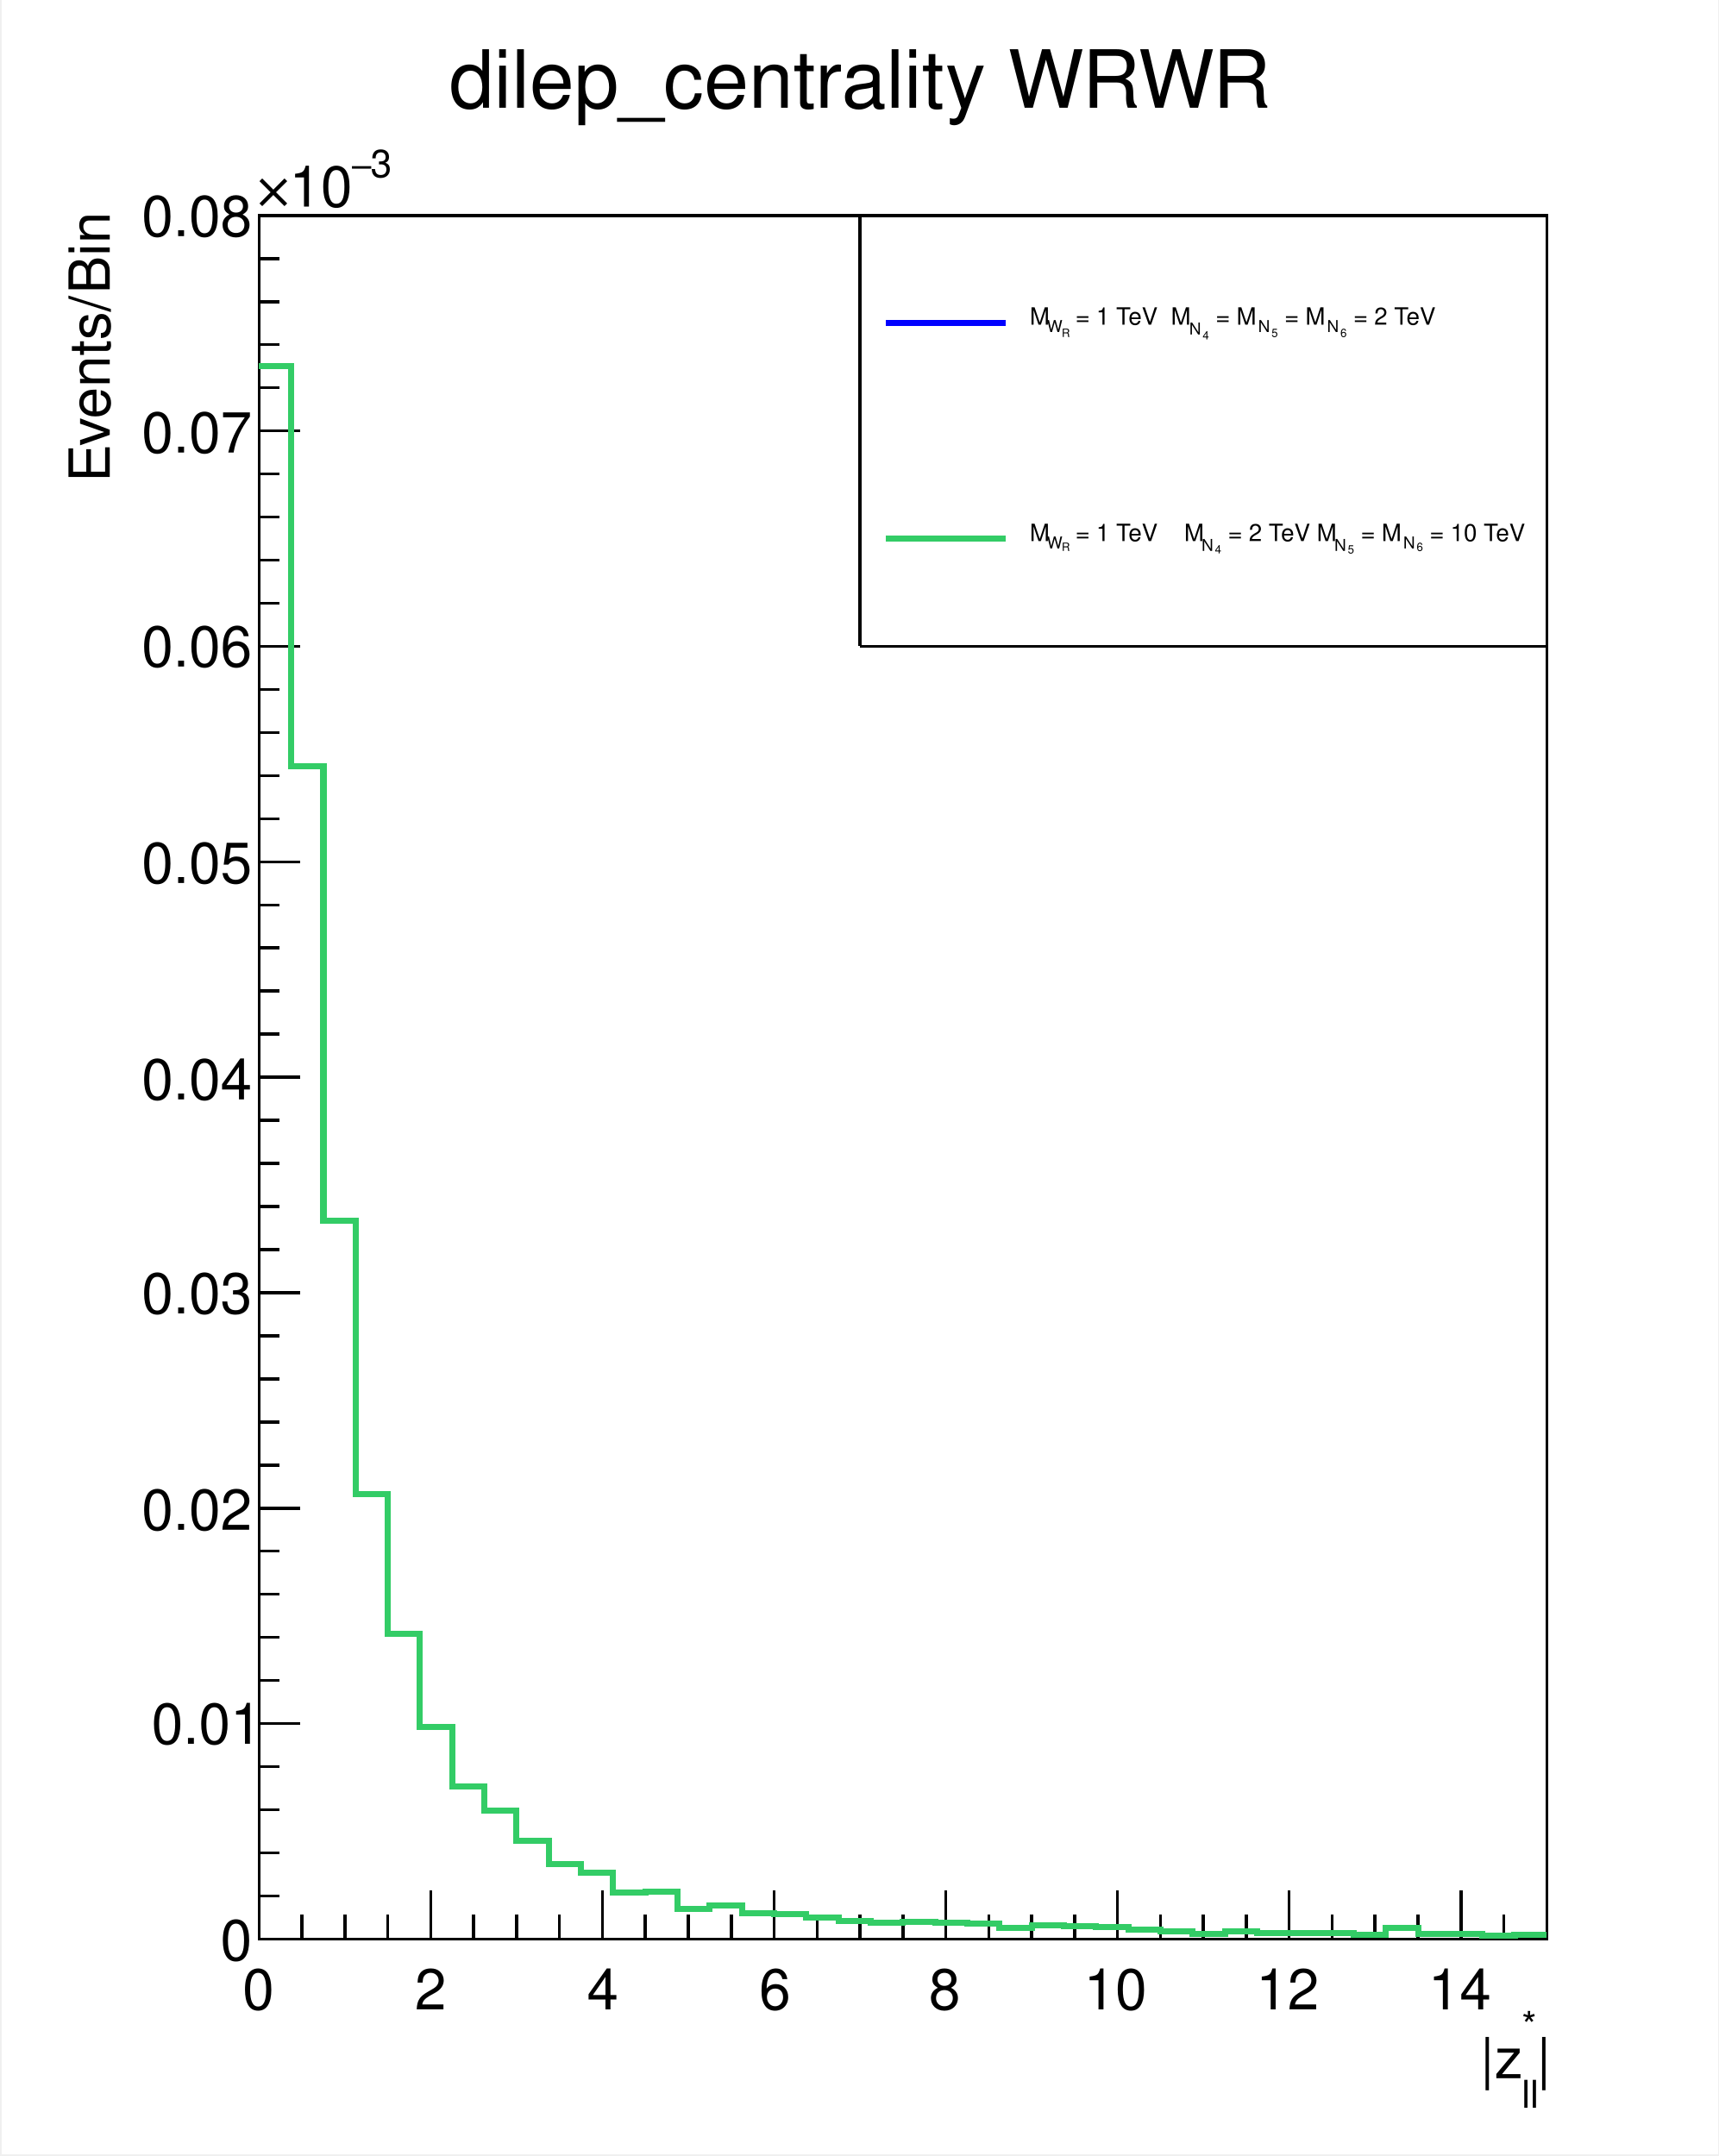
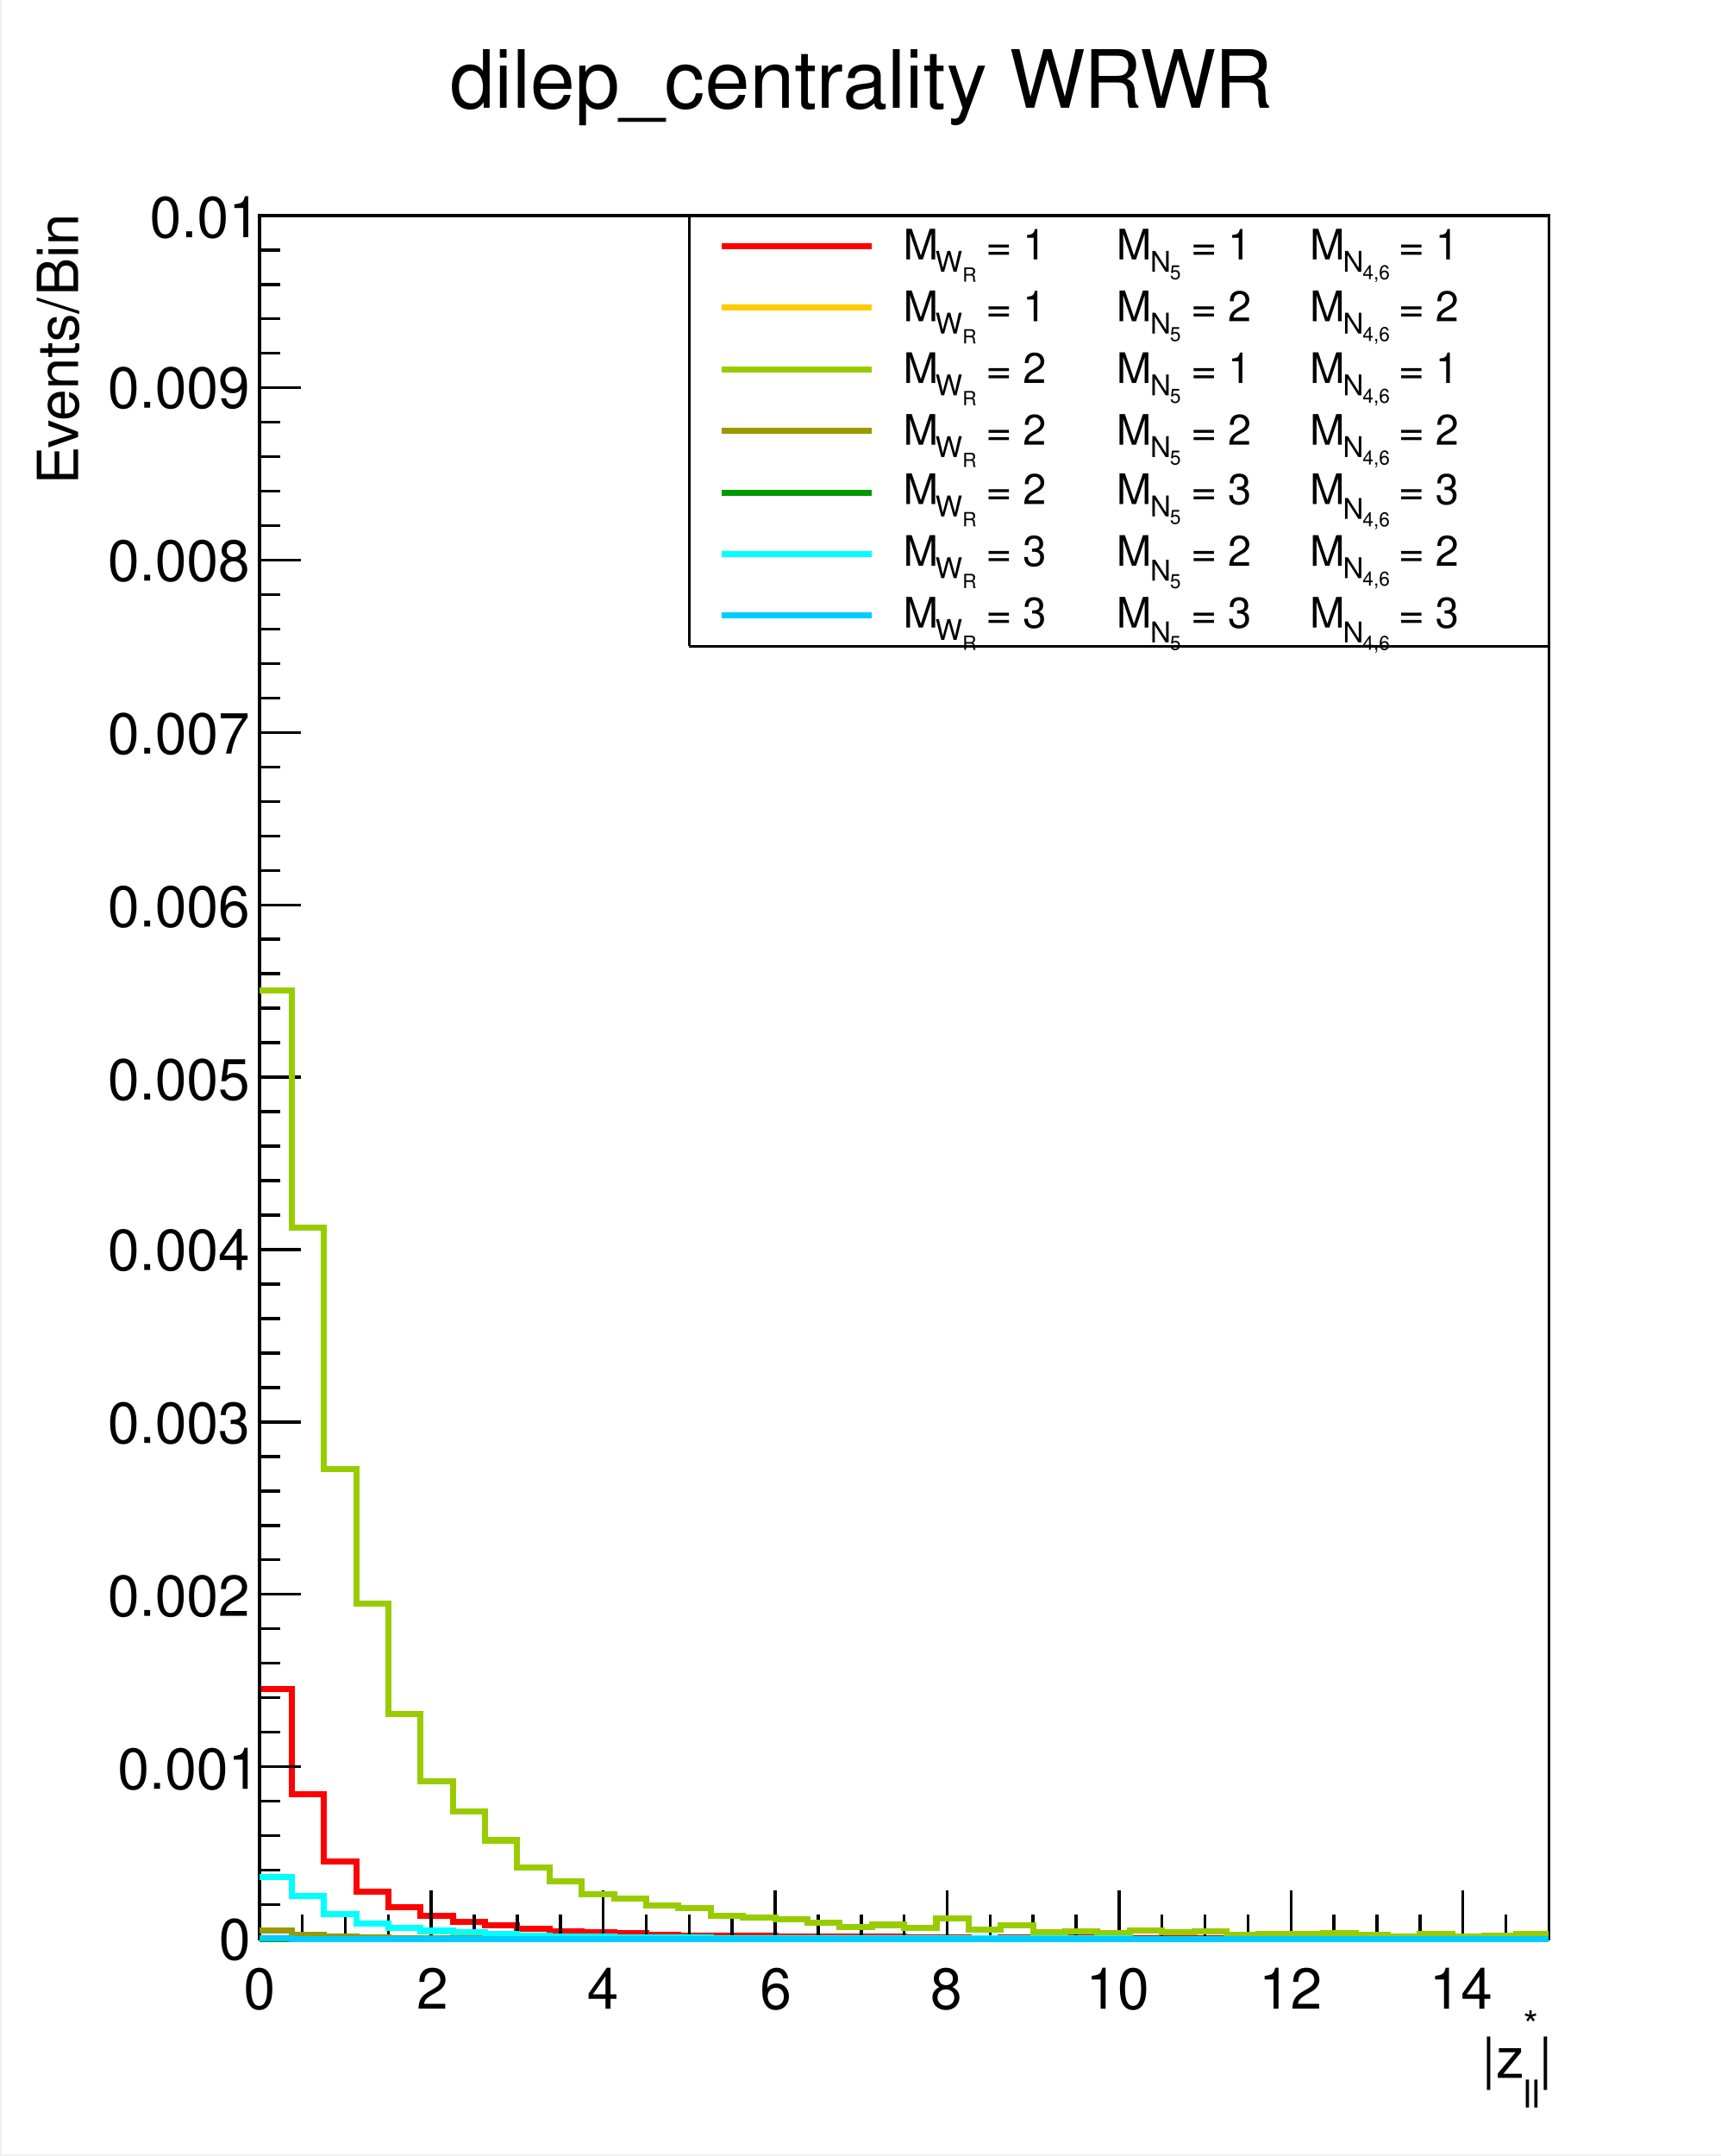
- <svg xmlns="http://www.w3.org/2000/svg" width="567.429" height="712.004" viewBox="0 0 567.429 712.004" shape-rendering="crispEdges">
+ <svg xmlns="http://www.w3.org/2000/svg" width="567.429" height="710.791" viewBox="0 0 567.429 710.791" shape-rendering="crispEdges">
  <defs>
</defs>
-   <rect x="0.5" y="0" width="566.929" height="711.504" fill="white" />
-   <rect x="85.539" y="71.15" width="425.197" height="569.203" fill="white" />
-   <rect x="85.539" y="71.15" width="425.197" height="569.203" fill="none" stroke="black" />
-   <rect x="85.539" y="71.15" width="425.197" height="569.203" fill="white" />
-   <rect x="85.539" y="71.15" width="425.197" height="569.203" fill="none" stroke="black" />
-   <path d="M85.539,121.008h 10.63v 132.156h 10.63v 149.861h 10.63v 90.415h 10.63v 46.238h 10.63v 30.504h 10.63v 19.854h 10.63v 8.004h 10.63v 9.797h 10.63v 7.845h 10.63v 2.681h 10.63v 6.529h 10.63v -0.279h  10.63v 5.8h 10.63v -1.021h 10.63v 2.532h 10.63v 0.129h 10.63v 1.22h 10.63v 1.052h 10.63v 0.591h 10.63v -0.173h 10.63v 0.214h 10.63v 0.16h 10.63v 1.479h 10.63v -0.913h 10.63v 0.491h  10.63v 0.234h 10.63v 0.975h 10.63v 0.318h 10.63v 0.934h 10.63v -0.759h 10.63v 0.435h 10.63v 0.172h 10.63v -0.031h 10.63v 0.587h 10.63v -2.262h 10.63v 1.858h 10.63v 0.029h 10.63v 0.568h  10.63v -0.22h 10.63" fill="none" stroke="#0000ff" stroke-width="2" />
-   <path d="M85.539,640.354h 425.197" fill="none" stroke="black" />
-   <path d="M85.539,624.345v 16.009" fill="none" stroke="black" />
-   <path d="M99.713,632.349v 8.004" fill="none" stroke="black" />
-   <path d="M113.886,632.349v 8.004" fill="none" stroke="black" />
-   <path d="M128.059,632.349v 8.004" fill="none" stroke="black" />
-   <path d="M142.232,624.345v 16.009" fill="none" stroke="black" />
-   <path d="M156.406,632.349v 8.004" fill="none" stroke="black" />
-   <path d="M170.579,632.349v 8.004" fill="none" stroke="black" />
-   <path d="M184.752,632.349v 8.004" fill="none" stroke="black" />
-   <path d="M198.925,624.345v 16.009" fill="none" stroke="black" />
-   <path d="M213.098,632.349v 8.004" fill="none" stroke="black" />
-   <path d="M227.272,632.349v 8.004" fill="none" stroke="black" />
-   <path d="M241.445,632.349v 8.004" fill="none" stroke="black" />
-   <path d="M255.618,624.345v 16.009" fill="none" stroke="black" />
-   <path d="M269.791,632.349v 8.004" fill="none" stroke="black" />
-   <path d="M283.965,632.349v 8.004" fill="none" stroke="black" />
-   <path d="M298.138,632.349v 8.004" fill="none" stroke="black" />
-   <path d="M312.311,624.345v 16.009" fill="none" stroke="black" />
-   <path d="M326.484,632.349v 8.004" fill="none" stroke="black" />
-   <path d="M340.657,632.349v 8.004" fill="none" stroke="black" />
-   <path d="M354.831,632.349v 8.004" fill="none" stroke="black" />
-   <path d="M369.004,624.345v 16.009" fill="none" stroke="black" />
-   <path d="M383.177,632.349v 8.004" fill="none" stroke="black" />
-   <path d="M397.35,632.349v 8.004" fill="none" stroke="black" />
-   <path d="M411.524,632.349v 8.004" fill="none" stroke="black" />
-   <path d="M425.697,624.345v 16.009" fill="none" stroke="black" />
-   <path d="M439.87,632.349v 8.004" fill="none" stroke="black" />
-   <path d="M454.043,632.349v 8.004" fill="none" stroke="black" />
-   <path d="M468.217,632.349v 8.004" fill="none" stroke="black" />
-   <path d="M482.39,624.345v 16.009" fill="none" stroke="black" />
-   <path d="M482.39,624.345v 16.009" fill="none" stroke="black" />
-   <path d="M496.563,632.349v 8.004" fill="none" stroke="black" />
-   <path d="M510.736,632.349v 8.004" fill="none" stroke="black" />
-   <text xml:space="preserve" x="80.097" y="663.583" fill="black" font-size="18.704" font-family="Helvetica">0</text>
-   <text xml:space="preserve" x="136.953" y="663.583" fill="black" font-size="18.704" font-family="Helvetica">2</text>
-   <text xml:space="preserve" x="193.808" y="663.583" fill="black" font-size="18.704" font-family="Helvetica">4</text>
-   <text xml:space="preserve" x="250.664" y="663.583" fill="black" font-size="18.704" font-family="Helvetica">6</text>
-   <text xml:space="preserve" x="306.707" y="663.583" fill="black" font-size="18.704" font-family="Helvetica">8</text>
-   <text xml:space="preserve" x="357.877" y="663.583" fill="black" font-size="18.704" font-family="Helvetica">10</text>
-   <text xml:space="preserve" x="414.732" y="663.583" fill="black" font-size="18.704" font-family="Helvetica">12</text>
-   <text xml:space="preserve" x="471.587" y="663.583" fill="black" font-size="18.704" font-family="Helvetica">14</text>
-   <text xml:space="preserve" x="507.325" y="686.325" fill="black" font-size="18.704" font-family="Helvetica">|</text>
-   <text xml:space="preserve" x="502.452" y="673.33" fill="black" font-size="12.636" font-family="Helvetica">*</text>
-   <text xml:space="preserve" x="502.452" y="696.072" fill="black" font-size="12.636" font-family="Helvetica">ll</text>
-   <text xml:space="preserve" x="488.644" y="686.325" fill="black" font-size="18.704" font-family="Helvetica">|z</text>
-   <path d="M85.539,640.354v -569.203" fill="none" stroke="black" />
-   <path d="M99.146,640.354h -13.606" fill="none" stroke="black" />
-   <path d="M92.343,626.124h -6.803" fill="none" stroke="black" />
-   <path d="M92.343,611.894h -6.803" fill="none" stroke="black" />
-   <path d="M92.343,597.664h -6.803" fill="none" stroke="black" />
-   <path d="M92.343,583.433h -6.803" fill="none" stroke="black" />
-   <path d="M99.146,569.203h -13.606" fill="none" stroke="black" />
-   <path d="M92.343,554.973h -6.803" fill="none" stroke="black" />
-   <path d="M92.343,540.743h -6.803" fill="none" stroke="black" />
-   <path d="M92.343,526.513h -6.803" fill="none" stroke="black" />
-   <path d="M92.343,512.283h -6.803" fill="none" stroke="black" />
-   <path d="M99.146,498.053h -13.606" fill="none" stroke="black" />
-   <path d="M92.343,483.823h -6.803" fill="none" stroke="black" />
-   <path d="M92.343,469.593h -6.803" fill="none" stroke="black" />
-   <path d="M92.343,455.363h -6.803" fill="none" stroke="black" />
-   <path d="M92.343,441.133h -6.803" fill="none" stroke="black" />
-   <path d="M99.146,426.902h -13.606" fill="none" stroke="black" />
-   <path d="M92.343,412.672h -6.803" fill="none" stroke="black" />
-   <path d="M92.343,398.442h -6.803" fill="none" stroke="black" />
-   <path d="M92.343,384.212h -6.803" fill="none" stroke="black" />
-   <path d="M92.343,369.982h -6.803" fill="none" stroke="black" />
-   <path d="M99.146,355.752h -13.606" fill="none" stroke="black" />
-   <path d="M92.343,341.522h -6.803" fill="none" stroke="black" />
-   <path d="M92.343,327.292h -6.803" fill="none" stroke="black" />
-   <path d="M92.343,313.062h -6.803" fill="none" stroke="black" />
-   <path d="M92.343,298.832h -6.803" fill="none" stroke="black" />
-   <path d="M99.146,284.602h -13.606" fill="none" stroke="black" />
-   <path d="M92.343,270.372h -6.803" fill="none" stroke="black" />
-   <path d="M92.343,256.142h -6.803" fill="none" stroke="black" />
-   <path d="M92.343,241.911h -6.803" fill="none" stroke="black" />
-   <path d="M92.343,227.681h -6.803" fill="none" stroke="black" />
-   <path d="M99.146,213.451h -13.606" fill="none" stroke="black" />
-   <path d="M92.343,199.221h -6.803" fill="none" stroke="black" />
-   <path d="M92.343,184.991h -6.803" fill="none" stroke="black" />
-   <path d="M92.343,170.761h -6.803" fill="none" stroke="black" />
-   <path d="M92.343,156.531h -6.803" fill="none" stroke="black" />
-   <path d="M99.146,142.301h -13.606" fill="none" stroke="black" />
-   <path d="M92.343,128.071h -6.803" fill="none" stroke="black" />
-   <path d="M92.343,113.841h -6.803" fill="none" stroke="black" />
-   <path d="M92.343,99.611h -6.803" fill="none" stroke="black" />
-   <path d="M92.343,85.38h -6.803" fill="none" stroke="black" />
-   <path d="M99.146,71.15h -13.606" fill="none" stroke="black" />
-   <path d="M99.146,71.15h -13.606" fill="none" stroke="black" />
-   <text xml:space="preserve" x="72.787" y="647.339" fill="black" font-size="18.704" font-family="Helvetica">0</text>
-   <text xml:space="preserve" x="50.045" y="575.864" fill="black" font-size="18.704" font-family="Helvetica">0.01</text>
-   <text xml:space="preserve" x="46.797" y="505.2" fill="black" font-size="18.704" font-family="Helvetica">0.02</text>
-   <text xml:space="preserve" x="46.797" y="433.725" fill="black" font-size="18.704" font-family="Helvetica">0.03</text>
-   <text xml:space="preserve" x="46.797" y="363.062" fill="black" font-size="18.704" font-family="Helvetica">0.04</text>
-   <text xml:space="preserve" x="46.797" y="291.587" fill="black" font-size="18.704" font-family="Helvetica">0.05</text>
-   <text xml:space="preserve" x="46.797" y="220.111" fill="black" font-size="18.704" font-family="Helvetica">0.06</text>
-   <text xml:space="preserve" x="46.797" y="149.448" fill="black" font-size="18.704" font-family="Helvetica">0.07</text>
-   <text xml:space="preserve" x="46.797" y="77.973" fill="black" font-size="18.704" font-family="Helvetica">0.08</text>
-   <text xml:space="preserve" x="122.333" y="58.48" fill="black" font-size="12.636" font-family="Helvetica">3</text>
-   <text xml:space="preserve" x="115.835" y="58.48" fill="black" font-size="12.636" font-family="Times">−</text>
-   <text xml:space="preserve" x="95.53" y="68.226" fill="black" font-size="18.704" font-family="Helvetica">10</text>
-   <text xml:space="preserve" x="84.971" y="68.226" fill="black" font-size="18.704" font-family="Times">×</text>
-   <g transform="rotate(-90,36.2377,159.195)">
-     <text xml:space="preserve" x="36.238" y="159.195" fill="black" font-size="18.704" font-family="Helvetica">Events/Bin</text>
+   <rect x="0.5" y="0" width="566.929" height="710.291" fill="white" />
+   <rect x="85.539" y="71.029" width="425.197" height="568.232" fill="white" />
+   <rect x="85.539" y="71.029" width="425.197" height="568.232" fill="none" stroke="black" />
+   <rect x="85.539" y="71.029" width="425.197" height="568.232" fill="white" />
+   <rect x="85.539" y="71.029" width="425.197" height="568.232" fill="none" stroke="black" />
+   <path d="M85.539,556.734h 10.63v 34.85h 10.63v 22.095h 10.63v 10.008h 10.63v 5.136h 10.63v 2.651h 10.63v 2.126h 10.63v 1.266h 10.63v 1.003h 10.63v 0.788h 10.63v 0.43h 10.63v 0.239h 10.63v 0.478h  10.63v 0.406h 10.63v -0.048h 10.63v 0.024h 10.63v 0.191h 21.26v 0.072h 10.63v -0.072h 10.63v 0.263h 10.63v 0.048h 10.63v 0.287h 10.63v -0.119h 10.63v -0.167h 10.63v 0.143h 10.63v  0.048h 10.63v 0.096h 10.63v -0.072h 10.63v 0.048h 10.63v 0.119h 10.63v -0.072h 21.26v 0.072h 10.63v 0.096h 10.63v -0.143h 10.63v 0.048h 10.63v -0.024h 10.63v 0.048h 10.63v  0.024h 10.63" fill="none" stroke="#ff0000" stroke-width="2" />
+   <path d="M85.539,639.261h 425.197" fill="none" stroke="black" />
+   <path d="M85.539,623.28v 15.982" fill="none" stroke="black" />
+   <path d="M99.713,631.271v 7.991" fill="none" stroke="black" />
+   <path d="M113.886,631.271v 7.991" fill="none" stroke="black" />
+   <path d="M128.059,631.271v 7.991" fill="none" stroke="black" />
+   <path d="M142.232,623.28v 15.982" fill="none" stroke="black" />
+   <path d="M156.406,631.271v 7.991" fill="none" stroke="black" />
+   <path d="M170.579,631.271v 7.991" fill="none" stroke="black" />
+   <path d="M184.752,631.271v 7.991" fill="none" stroke="black" />
+   <path d="M198.925,623.28v 15.982" fill="none" stroke="black" />
+   <path d="M213.098,631.271v 7.991" fill="none" stroke="black" />
+   <path d="M227.272,631.271v 7.991" fill="none" stroke="black" />
+   <path d="M241.445,631.271v 7.991" fill="none" stroke="black" />
+   <path d="M255.618,623.28v 15.982" fill="none" stroke="black" />
+   <path d="M269.791,631.271v 7.991" fill="none" stroke="black" />
+   <path d="M283.965,631.271v 7.991" fill="none" stroke="black" />
+   <path d="M298.138,631.271v 7.991" fill="none" stroke="black" />
+   <path d="M312.311,623.28v 15.982" fill="none" stroke="black" />
+   <path d="M326.484,631.271v 7.991" fill="none" stroke="black" />
+   <path d="M340.657,631.271v 7.991" fill="none" stroke="black" />
+   <path d="M354.831,631.271v 7.991" fill="none" stroke="black" />
+   <path d="M369.004,623.28v 15.982" fill="none" stroke="black" />
+   <path d="M383.177,631.271v 7.991" fill="none" stroke="black" />
+   <path d="M397.35,631.271v 7.991" fill="none" stroke="black" />
+   <path d="M411.524,631.271v 7.991" fill="none" stroke="black" />
+   <path d="M425.697,623.28v 15.982" fill="none" stroke="black" />
+   <path d="M439.87,631.271v 7.991" fill="none" stroke="black" />
+   <path d="M454.043,631.271v 7.991" fill="none" stroke="black" />
+   <path d="M468.217,631.271v 7.991" fill="none" stroke="black" />
+   <path d="M482.39,623.28v 15.982" fill="none" stroke="black" />
+   <path d="M482.39,623.28v 15.982" fill="none" stroke="black" />
+   <path d="M496.563,631.271v 7.991" fill="none" stroke="black" />
+   <path d="M510.736,631.271v 7.991" fill="none" stroke="black" />
+   <text xml:space="preserve" x="80.326" y="662.232" fill="black" font-size="18.704" font-family="Helvetica">0</text>
+   <text xml:space="preserve" x="137.345" y="662.232" fill="black" font-size="18.704" font-family="Helvetica">2</text>
+   <text xml:space="preserve" x="193.549" y="662.232" fill="black" font-size="18.704" font-family="Helvetica">4</text>
+   <text xml:space="preserve" x="250.568" y="662.232" fill="black" font-size="18.704" font-family="Helvetica">6</text>
+   <text xml:space="preserve" x="306.772" y="662.232" fill="black" font-size="18.704" font-family="Helvetica">8</text>
+   <text xml:space="preserve" x="358.089" y="662.232" fill="black" font-size="18.704" font-family="Helvetica">10</text>
+   <text xml:space="preserve" x="415.108" y="662.232" fill="black" font-size="18.704" font-family="Helvetica">12</text>
+   <text xml:space="preserve" x="471.312" y="662.232" fill="black" font-size="18.704" font-family="Helvetica">14</text>
+   <text xml:space="preserve" x="507.152" y="685.039" fill="black" font-size="18.704" font-family="Helvetica">|</text>
+   <text xml:space="preserve" x="502.265" y="672.006" fill="black" font-size="12.636" font-family="Helvetica">*</text>
+   <text xml:space="preserve" x="502.265" y="694.814" fill="black" font-size="12.636" font-family="Helvetica">ll</text>
+   <text xml:space="preserve" x="488.417" y="685.039" fill="black" font-size="18.704" font-family="Helvetica">|z</text>
+   <path d="M85.539,639.261v -568.232" fill="none" stroke="black" />
+   <path d="M99.146,639.261h -13.606" fill="none" stroke="black" />
+   <path d="M92.343,627.897h -6.803" fill="none" stroke="black" />
+   <path d="M92.343,616.532h -6.803" fill="none" stroke="black" />
+   <path d="M92.343,605.167h -6.803" fill="none" stroke="black" />
+   <path d="M92.343,593.803h -6.803" fill="none" stroke="black" />
+   <path d="M99.146,582.438h -13.606" fill="none" stroke="black" />
+   <path d="M92.343,571.074h -6.803" fill="none" stroke="black" />
+   <path d="M92.343,559.709h -6.803" fill="none" stroke="black" />
+   <path d="M92.343,548.344h -6.803" fill="none" stroke="black" />
+   <path d="M92.343,536.98h -6.803" fill="none" stroke="black" />
+   <path d="M99.146,525.615h -13.606" fill="none" stroke="black" />
+   <path d="M92.343,514.25h -6.803" fill="none" stroke="black" />
+   <path d="M92.343,502.886h -6.803" fill="none" stroke="black" />
+   <path d="M92.343,491.521h -6.803" fill="none" stroke="black" />
+   <path d="M92.343,480.156h -6.803" fill="none" stroke="black" />
+   <path d="M99.146,468.792h -13.606" fill="none" stroke="black" />
+   <path d="M92.343,457.427h -6.803" fill="none" stroke="black" />
+   <path d="M92.343,446.062h -6.803" fill="none" stroke="black" />
+   <path d="M92.343,434.698h -6.803" fill="none" stroke="black" />
+   <path d="M92.343,423.333h -6.803" fill="none" stroke="black" />
+   <path d="M99.146,411.968h -13.606" fill="none" stroke="black" />
+   <path d="M92.343,400.604h -6.803" fill="none" stroke="black" />
+   <path d="M92.343,389.239h -6.803" fill="none" stroke="black" />
+   <path d="M92.343,377.875h -6.803" fill="none" stroke="black" />
+   <path d="M92.343,366.51h -6.803" fill="none" stroke="black" />
+   <path d="M99.146,355.145h -13.606" fill="none" stroke="black" />
+   <path d="M92.343,343.781h -6.803" fill="none" stroke="black" />
+   <path d="M92.343,332.416h -6.803" fill="none" stroke="black" />
+   <path d="M92.343,321.051h -6.803" fill="none" stroke="black" />
+   <path d="M92.343,309.687h -6.803" fill="none" stroke="black" />
+   <path d="M99.146,298.322h -13.606" fill="none" stroke="black" />
+   <path d="M92.343,286.957h -6.803" fill="none" stroke="black" />
+   <path d="M92.343,275.593h -6.803" fill="none" stroke="black" />
+   <path d="M92.343,264.228h -6.803" fill="none" stroke="black" />
+   <path d="M92.343,252.863h -6.803" fill="none" stroke="black" />
+   <path d="M99.146,241.499h -13.606" fill="none" stroke="black" />
+   <path d="M92.343,230.134h -6.803" fill="none" stroke="black" />
+   <path d="M92.343,218.769h -6.803" fill="none" stroke="black" />
+   <path d="M92.343,207.405h -6.803" fill="none" stroke="black" />
+   <path d="M92.343,196.04h -6.803" fill="none" stroke="black" />
+   <path d="M99.146,184.676h -13.606" fill="none" stroke="black" />
+   <path d="M92.343,173.311h -6.803" fill="none" stroke="black" />
+   <path d="M92.343,161.946h -6.803" fill="none" stroke="black" />
+   <path d="M92.343,150.582h -6.803" fill="none" stroke="black" />
+   <path d="M92.343,139.217h -6.803" fill="none" stroke="black" />
+   <path d="M99.146,127.852h -13.606" fill="none" stroke="black" />
+   <path d="M92.343,116.488h -6.803" fill="none" stroke="black" />
+   <path d="M92.343,105.123h -6.803" fill="none" stroke="black" />
+   <path d="M92.343,93.758h -6.803" fill="none" stroke="black" />
+   <path d="M92.343,82.394h -6.803" fill="none" stroke="black" />
+   <path d="M99.146,71.029h -13.606" fill="none" stroke="black" />
+   <path d="M99.146,71.029h -13.606" fill="none" stroke="black" />
+   <text xml:space="preserve" x="72.181" y="645.941" fill="black" font-size="18.704" font-family="Helvetica">0</text>
+   <text xml:space="preserve" x="38.784" y="589.737" fill="black" font-size="18.704" font-family="Helvetica">0.001</text>
+   <text xml:space="preserve" x="35.526" y="532.718" fill="black" font-size="18.704" font-family="Helvetica">0.002</text>
+   <text xml:space="preserve" x="35.526" y="475.699" fill="black" font-size="18.704" font-family="Helvetica">0.003</text>
+   <text xml:space="preserve" x="35.526" y="418.68" fill="black" font-size="18.704" font-family="Helvetica">0.004</text>
+   <text xml:space="preserve" x="35.526" y="362.476" fill="black" font-size="18.704" font-family="Helvetica">0.005</text>
+   <text xml:space="preserve" x="35.526" y="305.457" fill="black" font-size="18.704" font-family="Helvetica">0.006</text>
+   <text xml:space="preserve" x="35.526" y="248.439" fill="black" font-size="18.704" font-family="Helvetica">0.007</text>
+   <text xml:space="preserve" x="35.526" y="191.42" fill="black" font-size="18.704" font-family="Helvetica">0.008</text>
+   <text xml:space="preserve" x="35.526" y="134.401" fill="black" font-size="18.704" font-family="Helvetica">0.009</text>
+   <text xml:space="preserve" x="49.373" y="78.197" fill="black" font-size="18.704" font-family="Helvetica">0.01</text>
+   <g transform="rotate(-90,25.7512,159.652)">
+     <text xml:space="preserve" x="25.751" y="159.652" fill="black" font-size="18.704" font-family="Helvetica">Events/Bin</text>
  </g>
-   <text xml:space="preserve" x="283.965" y="35.575" text-anchor="middle" fill="black" font-size="26.506" font-family="Helvetica">dilep_centrality WRWR</text>
-   <path d="M85.539,121.008h 10.63v 132.156h 10.63v 149.861h 10.63v 90.415h 10.63v 46.238h 10.63v 30.504h 10.63v 19.854h 10.63v 8.004h 10.63v 9.797h 10.63v 7.845h 10.63v 2.681h 10.63v 6.529h 10.63v -0.279h  10.63v 5.8h 10.63v -1.021h 10.63v 2.532h 10.63v 0.129h 10.63v 1.22h 10.63v 1.052h 10.63v 0.591h 10.63v -0.173h 10.63v 0.214h 10.63v 0.16h 10.63v 1.479h 10.63v -0.913h 10.63v 0.491h  10.63v 0.234h 10.63v 0.975h 10.63v 0.318h 10.63v 0.934h 10.63v -0.759h 10.63v 0.435h 10.63v 0.172h 10.63v -0.031h 10.63v 0.587h 10.63v -2.262h 10.63v 1.858h 10.63v 0.029h 10.63v 0.568h  10.63v -0.22h 10.63" fill="none" stroke="#33cc66" stroke-width="2" />
-   <rect x="283.965" y="71.15" width="226.772" height="142.301" fill="white" />
-   <path d="M283.965,213.451h 226.772" fill="none" stroke="black" />
-   <path d="M510.736,213.451v -142.301" fill="none" stroke="black" />
-   <path d="M510.736,71.15h -226.772" fill="none" stroke="black" />
-   <path d="M283.965,71.15v 142.301" fill="none" stroke="black" />
-   <text xml:space="preserve" x="444.784" y="107.213" fill="black" font-size="7.871" font-family="Helvetica"> = 2 TeV</text>
-   <text xml:space="preserve" x="441.535" y="111.274" fill="black" font-size="3.776" font-family="Helvetica"> 6</text>
-   <text xml:space="preserve" x="436.662" y="109.65" fill="black" font-size="5.414" font-family="Helvetica"> N</text>
-   <text xml:space="preserve" x="422.042" y="107.213" fill="black" font-size="7.871" font-family="Helvetica"> = M</text>
-   <text xml:space="preserve" x="418.793" y="111.274" fill="black" font-size="3.776" font-family="Helvetica"> 5</text>
-   <text xml:space="preserve" x="413.92" y="109.65" fill="black" font-size="5.414" font-family="Helvetica"> N</text>
-   <text xml:space="preserve" x="399.3" y="107.213" fill="black" font-size="7.871" font-family="Helvetica"> = M</text>
-   <text xml:space="preserve" x="396.051" y="112.086" fill="black" font-size="3.776" font-family="Helvetica"> 4</text>
-   <text xml:space="preserve" x="391.178" y="110.462" fill="black" font-size="5.414" font-family="Helvetica"> N</text>
-   <text xml:space="preserve" x="353.003" y="107.213" fill="black" font-size="7.871" font-family="Helvetica"> = 1 TeV  M</text>
-   <text xml:space="preserve" x="350.567" y="111.274" fill="black" font-size="3.776" font-family="Helvetica">R</text>
-   <text xml:space="preserve" x="345.693" y="109.65" fill="black" font-size="5.414" font-family="Helvetica">W</text>
-   <text xml:space="preserve" x="340.008" y="107.213" fill="black" font-size="7.871" font-family="Helvetica">M</text>
-   <path d="M292.469,106.726h 39.685" fill="none" stroke="#0000ff" stroke-width="2" />
-   <text xml:space="preserve" x="469.963" y="178.688" fill="black" font-size="7.871" font-family="Helvetica"> = 10 TeV</text>
-   <text xml:space="preserve" x="466.714" y="181.937" fill="black" font-size="3.776" font-family="Helvetica"> 6</text>
-   <text xml:space="preserve" x="461.841" y="181.125" fill="black" font-size="5.414" font-family="Helvetica"> N</text>
-   <text xml:space="preserve" x="447.221" y="178.688" fill="black" font-size="7.871" font-family="Helvetica"> = M</text>
-   <text xml:space="preserve" x="443.972" y="182.749" fill="black" font-size="3.776" font-family="Helvetica"> 5</text>
-   <text xml:space="preserve" x="439.098" y="181.937" fill="black" font-size="5.414" font-family="Helvetica"> N</text>
-   <text xml:space="preserve" x="403.361" y="178.688" fill="black" font-size="7.871" font-family="Helvetica"> = 2 TeV M</text>
-   <text xml:space="preserve" x="400.112" y="182.749" fill="black" font-size="3.776" font-family="Helvetica"> 4</text>
-   <text xml:space="preserve" x="395.239" y="181.937" fill="black" font-size="5.414" font-family="Helvetica"> N</text>
-   <text xml:space="preserve" x="353.003" y="178.688" fill="black" font-size="7.871" font-family="Helvetica"> = 1 TeV    M</text>
-   <text xml:space="preserve" x="350.567" y="181.937" fill="black" font-size="3.776" font-family="Helvetica">R</text>
-   <text xml:space="preserve" x="345.693" y="181.125" fill="black" font-size="5.414" font-family="Helvetica">W</text>
-   <text xml:space="preserve" x="340.008" y="178.688" fill="black" font-size="7.871" font-family="Helvetica">M</text>
-   <path d="M292.469,177.876h 39.685" fill="none" stroke="#33cc66" stroke-width="2" />
+   <text xml:space="preserve" x="283.965" y="35.514" text-anchor="middle" fill="black" font-size="26.506" font-family="Helvetica">dilep_centrality WRWR</text>
+   <path d="M85.539,638.951h 10.63v 0.088h 10.63v 0.083h 10.63v 0.055h 10.63v 0.027h 10.63v 0.058h 372.047" fill="none" stroke="#ffcc00" stroke-width="2" />
+   <path d="M85.539,326.45h 10.63v 78.171h 10.63v 79.684h 10.63v 44.507h 10.63v 36.186h 10.63v 22.317h 10.63v 9.834h 10.63v 9.582h 10.63v 9.078h 10.63v 4.413h 10.63v 4.287h 10.63v 1.513h 10.63v 2.269h 10.63v  0.63h 10.63v 2.774h 10.63v 0.504h 10.63v 0.504h 10.63v 1.261h 10.63v 1.387h 10.63v -0.756h 10.63v 1.009h 10.63v -3.278h 10.63v 3.782h 10.63v -1.261h 10.63v 2.143h 10.63v -0.126h 10.63v  0.378h 10.63v -0.883h 10.63v 0.63h 10.63v -0.252h 10.63v 1.261h 10.63v -0.504h 21.26v -0.126h 10.63v 0.504h 10.63v 0.504h 10.63v -0.883h 10.63v 0.883h 10.63v -0.252h 10.63v -0.504h 10.63" fill="none" stroke="#99cc00" stroke-width="2" />
+   <path d="M85.539,636.425h 10.63v 1.352h 10.63v 0.647h 10.63v 0.292h 10.63v 0.211h 10.63v 0.092h 10.63v 0.076h 10.63v 0.042h 10.63v 0.024h 10.63v 0.008h 10.63v 0.032h 10.63v 0.06h 10.63v  -0.059h 10.63v 0.059h 287.008" fill="none" stroke="#999900" stroke-width="2" />
+   <path d="M85.539,639.261h 425.197" fill="none" stroke="#009900" stroke-width="2" />
+   <path d="M85.539,618.927h 10.63v 6.036h 10.63v 6.008h 10.63v 3.258h 10.63v 1.274h 10.63v 1.079h 10.63v 0.543h 10.63v 0.557h 10.63v 0.494h 10.63v 0.181h 10.63v 0.125h 10.63v 0.265h 10.63v -0.09h  10.63v 0.111h 10.63v 0.167h 10.63v -0.021h 10.63v 0.084h 10.63v -0.07h 10.63v 0.056h 10.63v 0.021h 10.63v 0.125h 10.63v -0.028h 10.63v 0.007h 10.63v -0.056h 10.63v 0.084h  10.63v -0.007h 10.63v 0.014h 10.63v 0.049h 10.63v -0.028h 10.63v 0.007h 10.63v 0.007h 10.63v 0.084h 10.63v -0.077h 10.63v -0.014h 10.63v 0.028h 10.63v -0.035h 10.63v 0.097h  10.63v -0.063h 10.63v 0.063h 10.63v -0.07h 10.63" fill="none" stroke="#00ffff" stroke-width="2" />
+   <path d="M85.539,639.057h 10.63v 0.1h 10.63v 0.045h 10.63v 0.06h 393.307" fill="none" stroke="#00ccff" stroke-width="2" />
+   <rect x="227.272" y="71.029" width="283.465" height="142.058" fill="white" />
+   <path d="M227.272,213.087h 283.465" fill="none" stroke="black" />
+   <path d="M510.736,213.087v -142.058" fill="none" stroke="black" />
+   <path d="M510.736,71.029h -283.465" fill="none" stroke="black" />
+   <path d="M227.272,71.029v 142.058" fill="none" stroke="black" />
+   <text xml:space="preserve" x="457.464" y="85.528" fill="black" font-size="13.874" font-family="Helvetica"> = 1</text>
+   <text xml:space="preserve" x="449.319" y="92.044" fill="black" font-size="6.444" font-family="Helvetica">4,6</text>
+   <text xml:space="preserve" x="442.802" y="89.601" fill="black" font-size="9.416" font-family="Helvetica">N</text>
+   <text xml:space="preserve" x="389.042" y="85.528" fill="black" font-size="13.874" font-family="Helvetica"> = 1     M</text>
+   <text xml:space="preserve" x="385.784" y="92.044" fill="black" font-size="6.444" font-family="Helvetica">5</text>
+   <text xml:space="preserve" x="379.267" y="89.601" fill="black" font-size="9.416" font-family="Helvetica">N</text>
+   <text xml:space="preserve" x="321.434" y="85.528" fill="black" font-size="13.874" font-family="Helvetica"> = 1      M</text>
+   <text xml:space="preserve" x="317.361" y="92.859" fill="black" font-size="6.444" font-family="Helvetica">R</text>
+   <text xml:space="preserve" x="308.401" y="89.601" fill="black" font-size="9.416" font-family="Helvetica">W</text>
+   <text xml:space="preserve" x="297.812" y="85.528" fill="black" font-size="13.874" font-family="Helvetica">M</text>
+   <path d="M237.902,81.176h 49.606" fill="none" stroke="#ff0000" stroke-width="2" />
+   <text xml:space="preserve" x="457.464" y="105.892" fill="black" font-size="13.874" font-family="Helvetica"> = 2</text>
+   <text xml:space="preserve" x="449.319" y="112.408" fill="black" font-size="6.444" font-family="Helvetica">4,6</text>
+   <text xml:space="preserve" x="442.802" y="109.965" fill="black" font-size="9.416" font-family="Helvetica">N</text>
+   <text xml:space="preserve" x="389.042" y="105.892" fill="black" font-size="13.874" font-family="Helvetica"> = 2     M</text>
+   <text xml:space="preserve" x="385.784" y="112.408" fill="black" font-size="6.444" font-family="Helvetica">5</text>
+   <text xml:space="preserve" x="379.267" y="109.965" fill="black" font-size="9.416" font-family="Helvetica">N</text>
+   <text xml:space="preserve" x="321.434" y="105.892" fill="black" font-size="13.874" font-family="Helvetica"> = 1      M</text>
+   <text xml:space="preserve" x="317.361" y="113.223" fill="black" font-size="6.444" font-family="Helvetica">R</text>
+   <text xml:space="preserve" x="308.401" y="109.965" fill="black" font-size="9.416" font-family="Helvetica">W</text>
+   <text xml:space="preserve" x="297.812" y="105.892" fill="black" font-size="13.874" font-family="Helvetica">M</text>
+   <path d="M237.902,101.47h 49.606" fill="none" stroke="#ffcc00" stroke-width="2" />
+   <text xml:space="preserve" x="457.464" y="126.256" fill="black" font-size="13.874" font-family="Helvetica"> = 1</text>
+   <text xml:space="preserve" x="449.319" y="132.772" fill="black" font-size="6.444" font-family="Helvetica">4,6</text>
+   <text xml:space="preserve" x="442.802" y="130.329" fill="black" font-size="9.416" font-family="Helvetica">N</text>
+   <text xml:space="preserve" x="389.042" y="126.256" fill="black" font-size="13.874" font-family="Helvetica"> = 1     M</text>
+   <text xml:space="preserve" x="385.784" y="132.772" fill="black" font-size="6.444" font-family="Helvetica">5</text>
+   <text xml:space="preserve" x="379.267" y="130.329" fill="black" font-size="9.416" font-family="Helvetica">N</text>
+   <text xml:space="preserve" x="321.434" y="126.256" fill="black" font-size="13.874" font-family="Helvetica"> = 2      M</text>
+   <text xml:space="preserve" x="317.361" y="133.587" fill="black" font-size="6.444" font-family="Helvetica">R</text>
+   <text xml:space="preserve" x="308.401" y="130.329" fill="black" font-size="9.416" font-family="Helvetica">W</text>
+   <text xml:space="preserve" x="297.812" y="126.256" fill="black" font-size="13.874" font-family="Helvetica">M</text>
+   <path d="M237.902,121.764h 49.606" fill="none" stroke="#99cc00" stroke-width="2" />
+   <text xml:space="preserve" x="457.464" y="146.62" fill="black" font-size="13.874" font-family="Helvetica"> = 2</text>
+   <text xml:space="preserve" x="449.319" y="153.136" fill="black" font-size="6.444" font-family="Helvetica">4,6</text>
+   <text xml:space="preserve" x="442.802" y="150.692" fill="black" font-size="9.416" font-family="Helvetica">N</text>
+   <text xml:space="preserve" x="389.042" y="146.62" fill="black" font-size="13.874" font-family="Helvetica"> = 2     M</text>
+   <text xml:space="preserve" x="385.784" y="153.136" fill="black" font-size="6.444" font-family="Helvetica">5</text>
+   <text xml:space="preserve" x="379.267" y="150.692" fill="black" font-size="9.416" font-family="Helvetica">N</text>
+   <text xml:space="preserve" x="321.434" y="146.62" fill="black" font-size="13.874" font-family="Helvetica"> = 2      M</text>
+   <text xml:space="preserve" x="317.361" y="153.951" fill="black" font-size="6.444" font-family="Helvetica">R</text>
+   <text xml:space="preserve" x="308.401" y="150.692" fill="black" font-size="9.416" font-family="Helvetica">W</text>
+   <text xml:space="preserve" x="297.812" y="146.62" fill="black" font-size="13.874" font-family="Helvetica">M</text>
+   <path d="M237.902,142.058h 49.606" fill="none" stroke="#999900" stroke-width="2" />
+   <text xml:space="preserve" x="457.464" y="166.169" fill="black" font-size="13.874" font-family="Helvetica"> = 3</text>
+   <text xml:space="preserve" x="449.319" y="173.5" fill="black" font-size="6.444" font-family="Helvetica">4,6</text>
+   <text xml:space="preserve" x="442.802" y="171.056" fill="black" font-size="9.416" font-family="Helvetica">N</text>
+   <text xml:space="preserve" x="389.042" y="166.169" fill="black" font-size="13.874" font-family="Helvetica"> = 3     M</text>
+   <text xml:space="preserve" x="385.784" y="172.685" fill="black" font-size="6.444" font-family="Helvetica">5</text>
+   <text xml:space="preserve" x="379.267" y="170.242" fill="black" font-size="9.416" font-family="Helvetica">N</text>
+   <text xml:space="preserve" x="321.434" y="166.169" fill="black" font-size="13.874" font-family="Helvetica"> = 2      M</text>
+   <text xml:space="preserve" x="317.361" y="173.5" fill="black" font-size="6.444" font-family="Helvetica">R</text>
+   <text xml:space="preserve" x="308.401" y="170.242" fill="black" font-size="9.416" font-family="Helvetica">W</text>
+   <text xml:space="preserve" x="297.812" y="166.169" fill="black" font-size="13.874" font-family="Helvetica">M</text>
+   <path d="M237.902,162.352h 49.606" fill="none" stroke="#009900" stroke-width="2" />
+   <text xml:space="preserve" x="457.464" y="186.533" fill="black" font-size="13.874" font-family="Helvetica"> = 2</text>
+   <text xml:space="preserve" x="449.319" y="193.049" fill="black" font-size="6.444" font-family="Helvetica">4,6</text>
+   <text xml:space="preserve" x="442.802" y="190.605" fill="black" font-size="9.416" font-family="Helvetica">N</text>
+   <text xml:space="preserve" x="389.042" y="186.533" fill="black" font-size="13.874" font-family="Helvetica"> = 2     M</text>
+   <text xml:space="preserve" x="385.784" y="193.864" fill="black" font-size="6.444" font-family="Helvetica">5</text>
+   <text xml:space="preserve" x="379.267" y="191.42" fill="black" font-size="9.416" font-family="Helvetica">N</text>
+   <text xml:space="preserve" x="321.434" y="186.533" fill="black" font-size="13.874" font-family="Helvetica"> = 3      M</text>
+   <text xml:space="preserve" x="317.361" y="193.864" fill="black" font-size="6.444" font-family="Helvetica">R</text>
+   <text xml:space="preserve" x="308.401" y="190.605" fill="black" font-size="9.416" font-family="Helvetica">W</text>
+   <text xml:space="preserve" x="297.812" y="186.533" fill="black" font-size="13.874" font-family="Helvetica">M</text>
+   <path d="M237.902,182.646h 49.606" fill="none" stroke="#00ffff" stroke-width="2" />
+   <text xml:space="preserve" x="457.464" y="206.897" fill="black" font-size="13.874" font-family="Helvetica"> = 3</text>
+   <text xml:space="preserve" x="449.319" y="214.228" fill="black" font-size="6.444" font-family="Helvetica">4,6</text>
+   <text xml:space="preserve" x="442.802" y="211.784" fill="black" font-size="9.416" font-family="Helvetica">N</text>
+   <text xml:space="preserve" x="389.042" y="206.897" fill="black" font-size="13.874" font-family="Helvetica"> = 3     M</text>
+   <text xml:space="preserve" x="385.784" y="214.228" fill="black" font-size="6.444" font-family="Helvetica">5</text>
+   <text xml:space="preserve" x="379.267" y="211.784" fill="black" font-size="9.416" font-family="Helvetica">N</text>
+   <text xml:space="preserve" x="321.434" y="206.897" fill="black" font-size="13.874" font-family="Helvetica"> = 3      M</text>
+   <text xml:space="preserve" x="317.361" y="214.228" fill="black" font-size="6.444" font-family="Helvetica">R</text>
+   <text xml:space="preserve" x="308.401" y="210.969" fill="black" font-size="9.416" font-family="Helvetica">W</text>
+   <text xml:space="preserve" x="297.812" y="206.897" fill="black" font-size="13.874" font-family="Helvetica">M</text>
+   <path d="M237.902,202.94h 49.606" fill="none" stroke="#00ccff" stroke-width="2" />
</svg>
